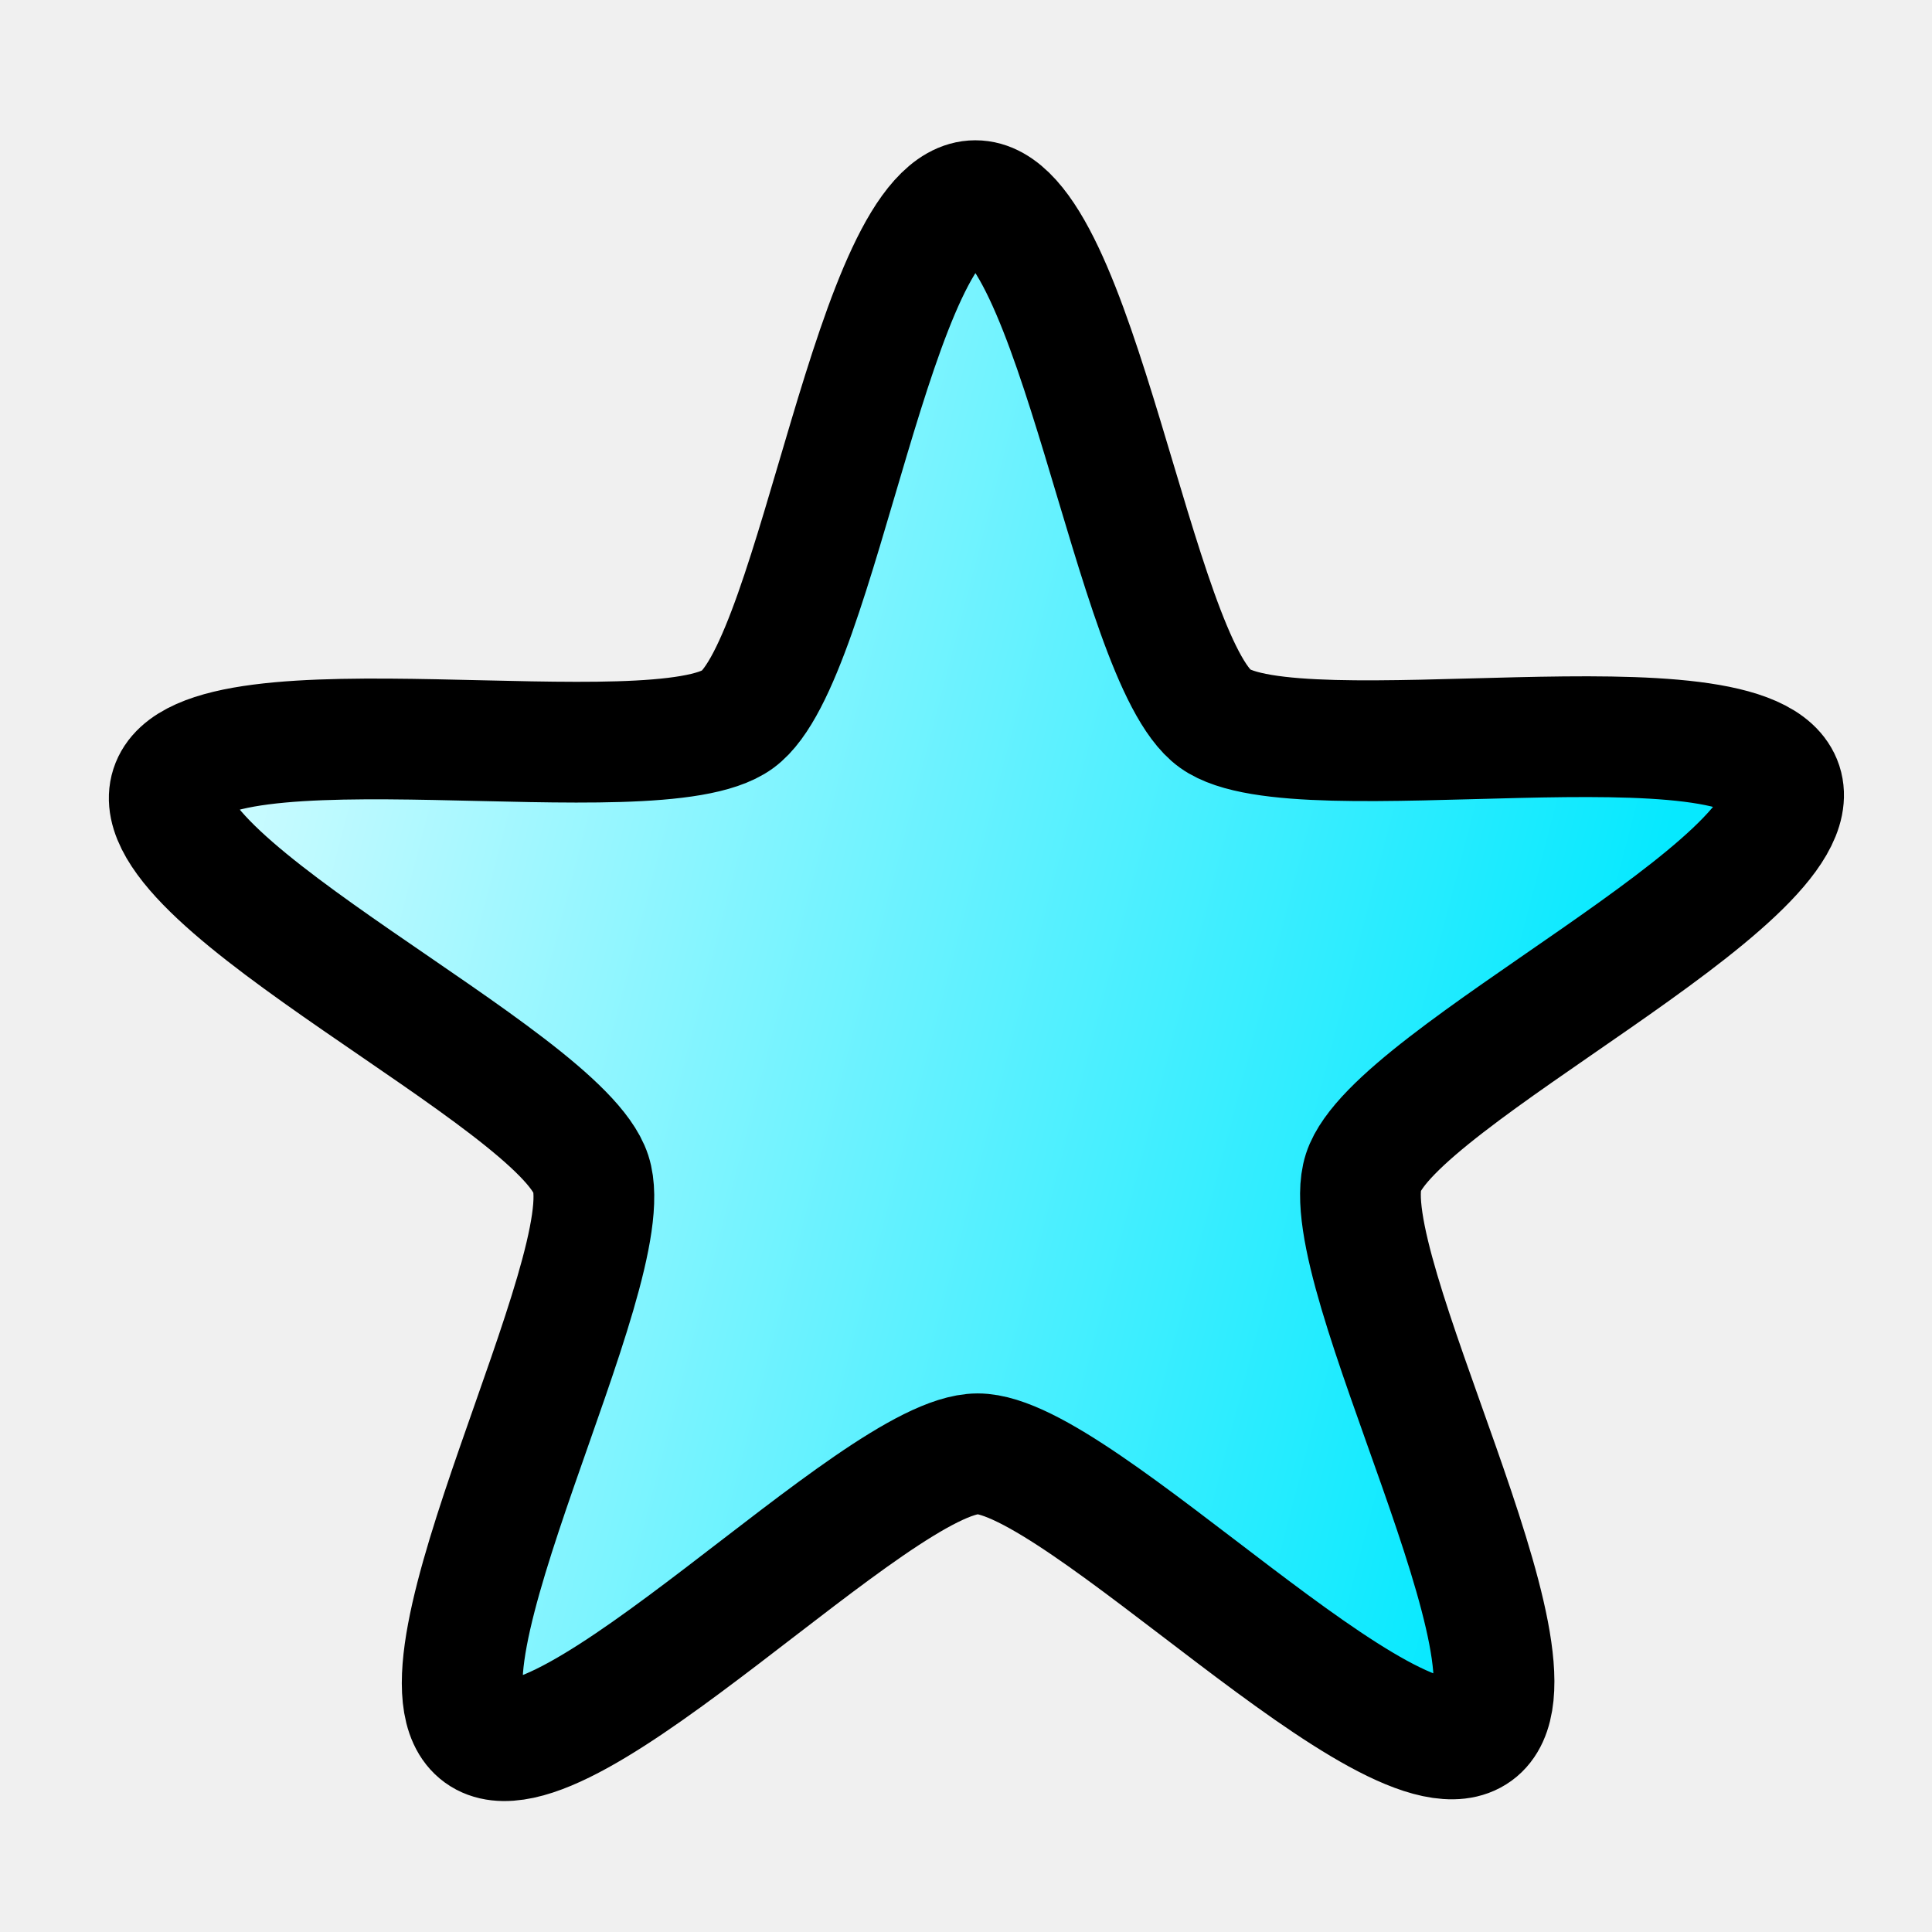
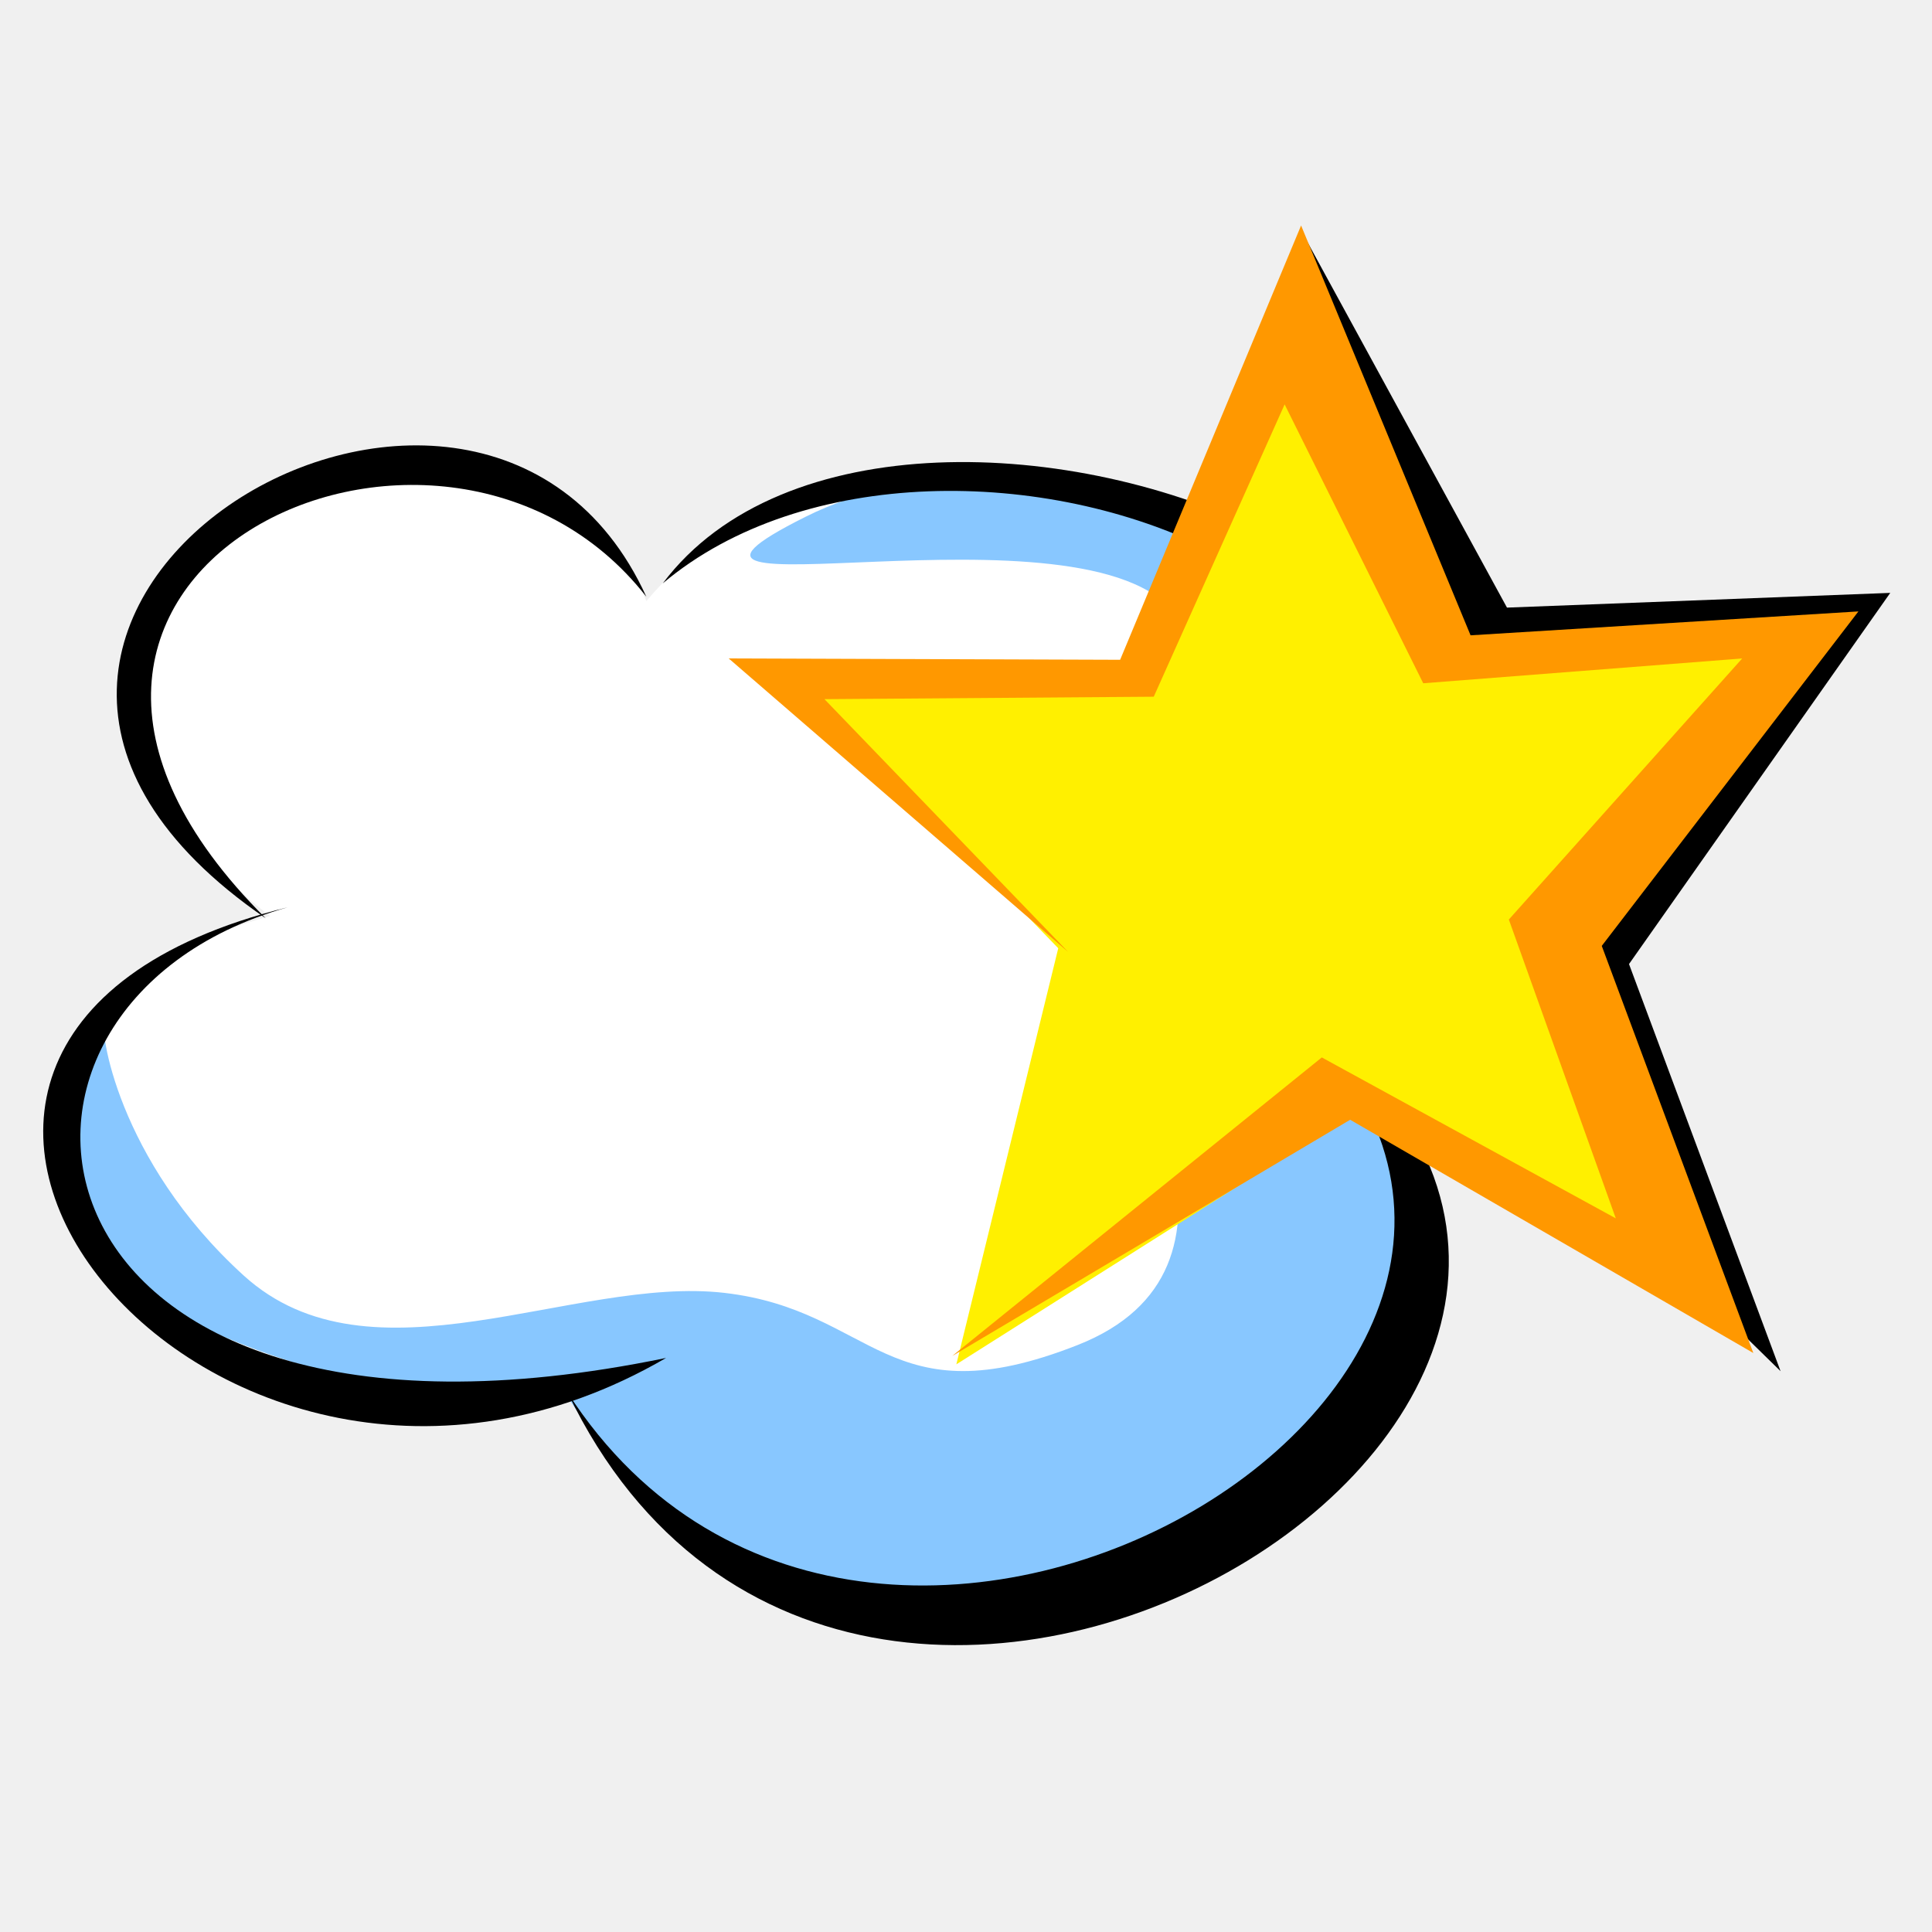
- <svg xmlns="http://www.w3.org/2000/svg" xmlns:xlink="http://www.w3.org/1999/xlink" width="16px" height="16px" id="svg7827">
-   <defs id="defs7829">
-     <linearGradient id="linearGradient8376">
-       <stop style="stop-color:#cbfbff;stop-opacity:1;" offset="0" id="stop8378" />
-       <stop style="stop-color:#06e9ff;stop-opacity:1;" offset="1" id="stop8380" />
-     </linearGradient>
-     <linearGradient xlink:href="#linearGradient8376" id="linearGradient8382" x1="1.757" y1="6.192" x2="12.973" y2="9.12" gradientUnits="userSpaceOnUse" />
-   </defs>
+ <svg xmlns="http://www.w3.org/2000/svg" width="32" height="32" id="svg3305" version="1.0">
+   <defs id="defs3307">
+     </defs>
  <g id="layer1">
-     <path style="opacity:1;fill:url(#linearGradient8382);fill-opacity:1;stroke:#000000;stroke-width:1;stroke-miterlimit:4;stroke-dasharray:none;stroke-opacity:1" id="path7865" d="M 14.667,5.82 C 14.927,6.617 11.459,8.236 11.201,9.033 C 10.944,9.831 12.811,13.173 12.134,13.667 C 11.456,14.161 8.845,11.362 8.006,11.364 C 7.168,11.366 4.567,14.174 3.888,13.682 C 3.209,13.191 5.063,9.842 4.803,9.046 C 4.542,8.249 1.067,6.643 1.325,5.845 C 1.582,5.047 5.34,5.776 6.018,5.282 C 6.695,4.788 7.148,0.987 7.987,0.986 C 8.825,0.984 9.293,4.783 9.972,5.275 C 10.651,5.766 14.406,5.023 14.667,5.82 z" transform="translate(9.0099011e-2,0.6757426)" />
+     <g id="g3834" transform="matrix(1.074369,0,0,1.074369,-532.3815,-628.3116)">
+       <path style="fill:#ffffff;fill-opacity:1;fill-rule:evenodd;stroke:none;stroke-width:1px;stroke-linecap:butt;stroke-linejoin:miter;stroke-opacity:1" d="M 505.494,594.086 C 503.224,588.623 492.986,593.791 499.694,598.942 C 492.101,601.023 499.274,608.726 504.28,606.227 C 510.424,615.95 522.7,604.486 515.544,600.494 C 521.817,596.211 510.384,588.319 505.494,594.086 z" id="path3199" />
+       <path id="path3259" d="M 497.143,600.555 C 497.143,600.555 495.268,603.055 497.411,604.572 C 499.554,606.09 503.126,606.626 504.286,606.358 C 505.551,608.41 510.093,612.09 513.751,608.858 C 517.401,605.632 518.661,603.144 515.626,600.644 C 516.518,598.947 518.572,597.34 517.233,595.465 C 515.893,593.59 511.34,591.09 507.947,592.787 C 504.554,594.483 512.322,592.43 513.661,594.305 C 515.001,596.18 511.161,597.43 512.143,599.215 C 513.126,601.001 515.09,604.394 512.143,605.555 C 509.197,606.715 509.018,605.019 506.697,604.751 C 504.376,604.483 501.251,606.269 499.286,604.483 C 497.322,602.697 497.054,600.644 497.143,600.555 z" style="fill:#88c7ff;fill-opacity:1;fill-rule:evenodd;stroke:none;stroke-width:1px;stroke-linecap:butt;stroke-linejoin:miter;stroke-opacity:1" />
+       <path style="fill:#000000;fill-opacity:1;fill-rule:evenodd;stroke:none;stroke-width:1px;stroke-linecap:butt;stroke-linejoin:miter;stroke-opacity:1" d="M 515.643,600.462 C 523.755,594.467 509.411,588.935 505.747,593.813 C 510.084,590.162 520.741,593.935 515.643,600.462 z" id="path3201" />
+       <path id="path3203" d="M 514.983,599.997 C 524.192,605.895 508.784,615.669 504.281,606.29 C 509.047,613.674 522.012,605.661 514.983,599.997 z" style="fill:#000000;fill-opacity:1;fill-rule:evenodd;stroke:none;stroke-width:1px;stroke-linecap:butt;stroke-linejoin:miter;stroke-opacity:1" />
+       <path style="fill:#000000;fill-opacity:1;fill-rule:evenodd;stroke:none;stroke-width:1px;stroke-linecap:butt;stroke-linejoin:miter;stroke-opacity:1" d="M 505.494,594.019 C 502.307,589.938 494.332,593.715 499.626,598.976 C 492.882,594.356 502.881,588.285 505.494,594.019 z" id="path3205" />
+       <path style="fill:#000000;fill-opacity:1;fill-rule:evenodd;stroke:none;stroke-width:1px;stroke-linecap:butt;stroke-linejoin:miter;stroke-opacity:1" d="M 505.798,605.754 C 498.783,609.835 491.6,600.864 499.964,598.807 C 494.568,600.325 495.681,607.845 505.798,605.754 z" id="path3207" />
+     </g>
+     <g id="g3870" transform="matrix(7.5211888e-2,0,0,7.5211888e-2,-12.44859,-14.54135)">
+       <path style="fill:#000000;fill-opacity:1;fill-rule:evenodd;stroke:none;stroke-width:1px;stroke-linecap:butt;stroke-linejoin:miter;stroke-opacity:1" d="M 581.784,323.904 L 497.381,327.146 L 451.978,243.966 L 454.416,286.393 L 485.946,342.756 L 555.175,342.347 L 503.79,399.838 L 527.344,465.643 L 557.629,495.299 L 524.254,405.644 L 581.784,323.904 z" id="path3868" />
+       <path id="path3842" d="M 398.562,402.159 L 344.331,346.058 L 417.262,346.058 L 449.053,274.996 L 480.844,340.447 L 564.995,336.707 L 516.374,402.159 C 516.374,402.159 551.905,484.441 538.815,475.09 C 525.725,465.74 467.753,435.82 467.753,435.82 L 376.121,493.791 L 398.562,402.159 z" style="fill:#fff000;fill-opacity:1;fill-rule:evenodd;stroke:none;stroke-width:1px;stroke-linecap:butt;stroke-linejoin:miter;stroke-opacity:1" />
+       <path id="path3317" d="M 574.774,327.985 L 489.361,333.247 L 452.039,242.996 L 412.188,338.635 L 325.986,338.336 L 400.741,402.983 L 347.075,347.306 L 419.591,346.768 L 448.416,282.393 L 478.936,343.807 L 549.175,338.347 L 497.79,395.838 L 521.344,461.643 L 456.6,426.205 L 375.221,491.947 L 462.845,439.932 L 551.629,491.299 L 518.254,401.644 L 574.774,327.985 z" style="fill:#ff9800;fill-opacity:1;fill-rule:evenodd;stroke:none;stroke-width:1px;stroke-linecap:butt;stroke-linejoin:miter;stroke-opacity:1" />
+     </g>
  </g>
</svg>
